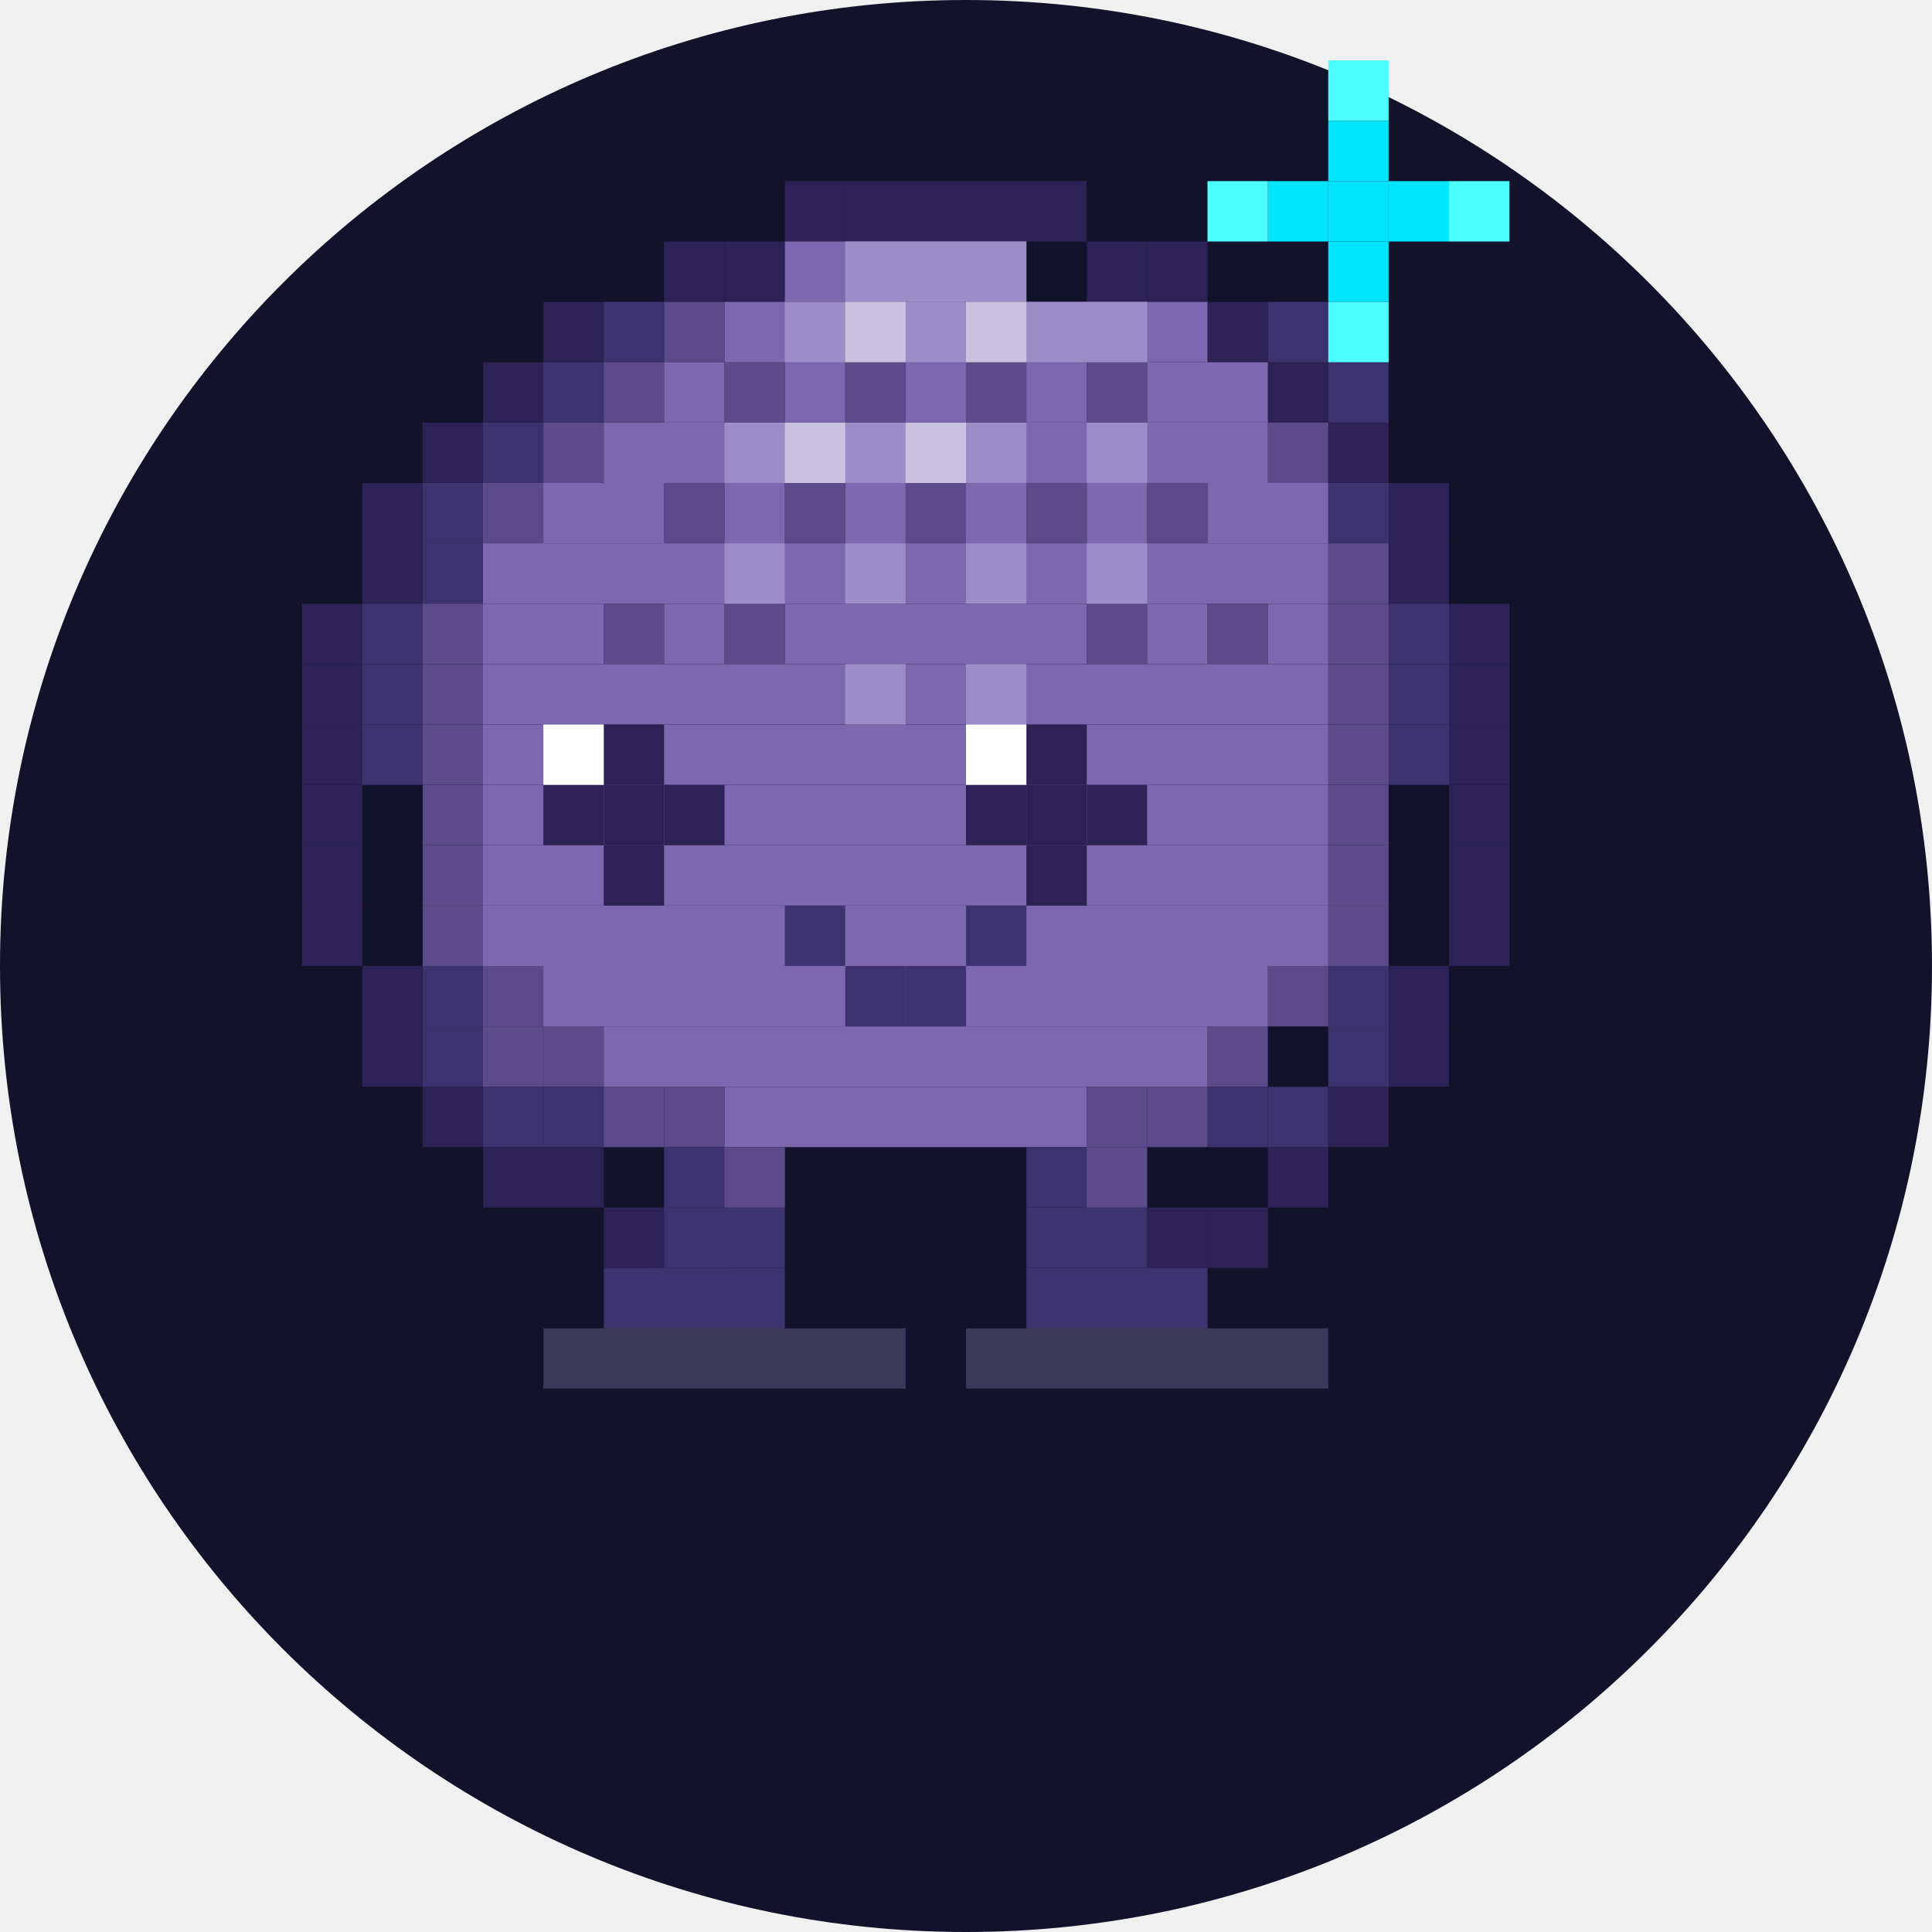
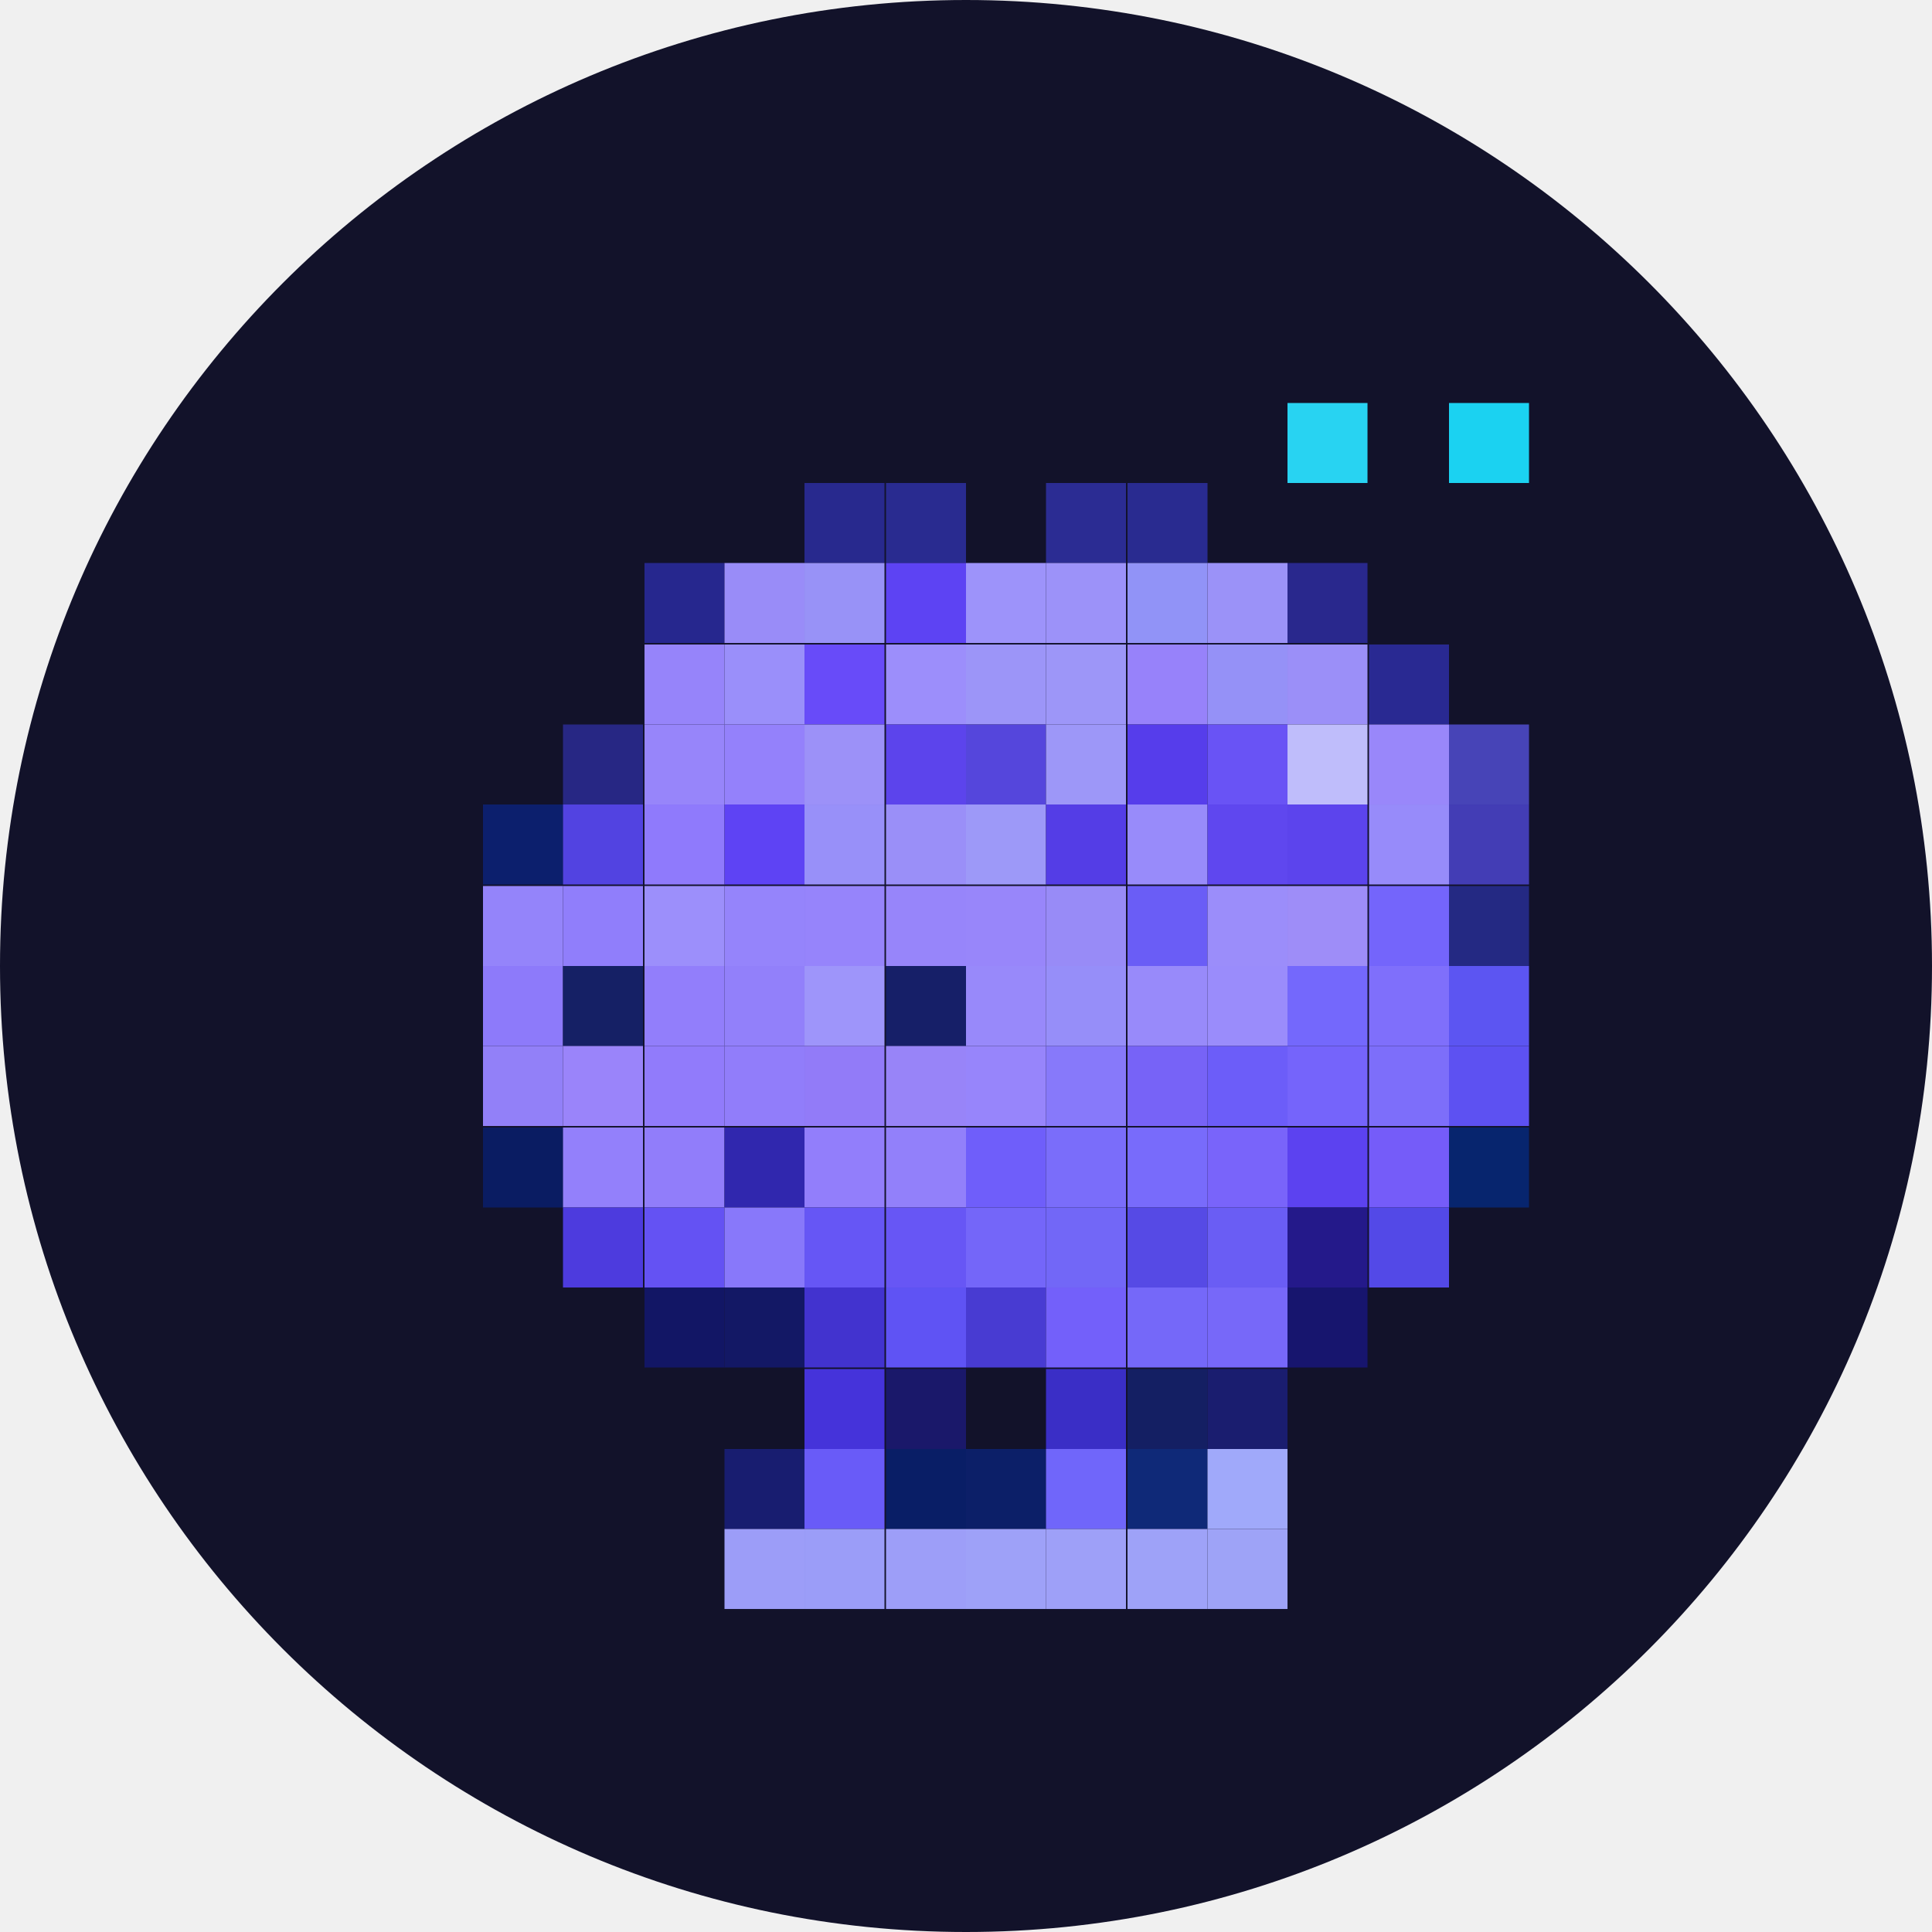
<svg xmlns="http://www.w3.org/2000/svg" viewBox="0 0 128 128" width="128" height="128">
  <circle cx="64" cy="64" r="64" fill="#12122a" />
-   <g id="phren-icon">
-     <g fill="#2D2255">
-       <rect x="44" y="16" width="4" height="4" />
-       <rect x="48" y="16" width="4" height="4" />
-       <rect x="52" y="12" width="4" height="4" />
-       <rect x="56" y="12" width="4" height="4" />
-       <rect x="60" y="12" width="4" height="4" />
-       <rect x="64" y="12" width="4" height="4" />
-       <rect x="68" y="12" width="4" height="4" />
-       <rect x="72" y="16" width="4" height="4" />
-       <rect x="76" y="16" width="4" height="4" />
-       <rect x="36" y="20" width="4" height="4" />
-       <rect x="32" y="24" width="4" height="4" />
-       <rect x="28" y="28" width="4" height="4" />
-       <rect x="24" y="32" width="4" height="4" />
-       <rect x="24" y="36" width="4" height="4" />
-       <rect x="20" y="40" width="4" height="4" />
-       <rect x="20" y="44" width="4" height="4" />
-       <rect x="20" y="48" width="4" height="4" />
-       <rect x="20" y="52" width="4" height="4" />
-       <rect x="20" y="56" width="4" height="4" />
-       <rect x="20" y="60" width="4" height="4" />
-       <rect x="24" y="64" width="4" height="4" />
-       <rect x="24" y="68" width="4" height="4" />
-       <rect x="28" y="72" width="4" height="4" />
-       <rect x="32" y="76" width="4" height="4" />
-       <rect x="80" y="20" width="4" height="4" />
-       <rect x="84" y="24" width="4" height="4" />
-       <rect x="88" y="28" width="4" height="4" />
-       <rect x="92" y="32" width="4" height="4" />
-       <rect x="92" y="36" width="4" height="4" />
-       <rect x="96" y="40" width="4" height="4" />
-       <rect x="96" y="44" width="4" height="4" />
-       <rect x="96" y="48" width="4" height="4" />
-       <rect x="96" y="52" width="4" height="4" />
-       <rect x="96" y="56" width="4" height="4" />
-       <rect x="96" y="60" width="4" height="4" />
-       <rect x="92" y="64" width="4" height="4" />
-       <rect x="92" y="68" width="4" height="4" />
-       <rect x="88" y="72" width="4" height="4" />
-       <rect x="84" y="76" width="4" height="4" />
-       <rect x="36" y="76" width="4" height="4" />
-       <rect x="40" y="80" width="4" height="4" />
-       <rect x="44" y="80" width="4" height="4" />
-       <rect x="76" y="80" width="4" height="4" />
-       <rect x="80" y="80" width="4" height="4" />
-     </g>
-     <g fill="#3D3270">
-       <rect x="40" y="20" width="4" height="4" />
-       <rect x="36" y="24" width="4" height="4" />
-       <rect x="32" y="28" width="4" height="4" />
-       <rect x="28" y="32" width="4" height="4" />
-       <rect x="28" y="36" width="4" height="4" />
-       <rect x="24" y="40" width="4" height="4" />
-       <rect x="24" y="44" width="4" height="4" />
-       <rect x="24" y="48" width="4" height="4" />
-       <rect x="28" y="64" width="4" height="4" />
-       <rect x="28" y="68" width="4" height="4" />
-       <rect x="32" y="72" width="4" height="4" />
-       <rect x="36" y="72" width="4" height="4" />
-       <rect x="84" y="20" width="4" height="4" />
-       <rect x="88" y="24" width="4" height="4" />
-       <rect x="88" y="32" width="4" height="4" />
-       <rect x="92" y="40" width="4" height="4" />
-       <rect x="92" y="44" width="4" height="4" />
-       <rect x="92" y="48" width="4" height="4" />
-       <rect x="88" y="64" width="4" height="4" />
-       <rect x="88" y="68" width="4" height="4" />
-       <rect x="84" y="72" width="4" height="4" />
-       <rect x="80" y="72" width="4" height="4" />
-     </g>
-     <g fill="#5B4B8A">
-       <rect x="44" y="20" width="4" height="4" />
-       <rect x="40" y="24" width="4" height="4" />
-       <rect x="36" y="28" width="4" height="4" />
-       <rect x="32" y="32" width="4" height="4" />
-       <rect x="28" y="40" width="4" height="4" />
-       <rect x="28" y="44" width="4" height="4" />
-       <rect x="28" y="48" width="4" height="4" />
-       <rect x="28" y="52" width="4" height="4" />
-       <rect x="28" y="56" width="4" height="4" />
-       <rect x="28" y="60" width="4" height="4" />
-       <rect x="32" y="64" width="4" height="4" />
-       <rect x="32" y="68" width="4" height="4" />
-       <rect x="36" y="68" width="4" height="4" />
-       <rect x="40" y="72" width="4" height="4" />
-       <rect x="44" y="72" width="4" height="4" />
-       <rect x="84" y="28" width="4" height="4" />
-       <rect x="88" y="36" width="4" height="4" />
-       <rect x="88" y="40" width="4" height="4" />
-       <rect x="88" y="44" width="4" height="4" />
-       <rect x="88" y="48" width="4" height="4" />
-       <rect x="88" y="52" width="4" height="4" />
-       <rect x="88" y="56" width="4" height="4" />
-       <rect x="88" y="60" width="4" height="4" />
-       <rect x="84" y="64" width="4" height="4" />
-       <rect x="80" y="68" width="4" height="4" />
-       <rect x="76" y="72" width="4" height="4" />
-       <rect x="72" y="72" width="4" height="4" />
-       <rect x="48" y="24" width="4" height="4" />
-       <rect x="56" y="24" width="4" height="4" />
-       <rect x="64" y="24" width="4" height="4" />
-       <rect x="72" y="24" width="4" height="4" />
-       <rect x="44" y="32" width="4" height="4" />
-       <rect x="52" y="32" width="4" height="4" />
-       <rect x="60" y="32" width="4" height="4" />
-       <rect x="68" y="32" width="4" height="4" />
-       <rect x="76" y="32" width="4" height="4" />
-       <rect x="40" y="40" width="4" height="4" />
-       <rect x="48" y="40" width="4" height="4" />
-       <rect x="72" y="40" width="4" height="4" />
-       <rect x="80" y="40" width="4" height="4" />
-     </g>
-     <g fill="#7B68AE">
-       <rect x="52" y="16" width="16" height="4" />
-       <rect x="48" y="20" width="32" height="4" />
-       <rect x="44" y="24" width="4" height="4" />
-       <rect x="52" y="24" width="4" height="4" />
-       <rect x="60" y="24" width="4" height="4" />
-       <rect x="68" y="24" width="4" height="4" />
-       <rect x="76" y="24" width="8" height="4" />
-       <rect x="40" y="28" width="44" height="4" />
-       <rect x="36" y="32" width="8" height="4" />
-       <rect x="48" y="32" width="4" height="4" />
-       <rect x="56" y="32" width="4" height="4" />
-       <rect x="64" y="32" width="4" height="4" />
-       <rect x="72" y="32" width="4" height="4" />
-       <rect x="80" y="32" width="8" height="4" />
-       <rect x="32" y="36" width="56" height="4" />
-       <rect x="32" y="40" width="8" height="4" />
-       <rect x="44" y="40" width="4" height="4" />
-       <rect x="52" y="40" width="20" height="4" />
-       <rect x="76" y="40" width="4" height="4" />
-       <rect x="84" y="40" width="4" height="4" />
-       <rect x="32" y="44" width="56" height="4" />
-       <rect x="32" y="48" width="56" height="4" />
-       <rect x="32" y="52" width="56" height="4" />
-       <rect x="32" y="56" width="56" height="4" />
-       <rect x="32" y="60" width="56" height="4" />
-       <rect x="36" y="64" width="48" height="4" />
-       <rect x="40" y="68" width="40" height="4" />
-       <rect x="48" y="72" width="24" height="4" />
-     </g>
-     <g fill="#9B8DC8">
-       <rect x="56" y="16" width="12" height="4" />
-       <rect x="52" y="20" width="4" height="4" />
-       <rect x="60" y="20" width="4" height="4" />
-       <rect x="68" y="20" width="8" height="4" />
-       <rect x="48" y="28" width="4" height="4" />
-       <rect x="56" y="28" width="4" height="4" />
-       <rect x="64" y="28" width="4" height="4" />
-       <rect x="72" y="28" width="4" height="4" />
-       <rect x="48" y="36" width="4" height="4" />
-       <rect x="56" y="36" width="4" height="4" />
-       <rect x="64" y="36" width="4" height="4" />
-       <rect x="72" y="36" width="4" height="4" />
-       <rect x="56" y="44" width="4" height="4" />
-       <rect x="64" y="44" width="4" height="4" />
-     </g>
-     <g fill="#FFFFFF" opacity="0.6">
-       <rect x="56" y="20" width="4" height="4" />
-       <rect x="64" y="20" width="4" height="4" />
-       <rect x="52" y="28" width="4" height="4" />
-       <rect x="60" y="28" width="4" height="4" />
-     </g>
-     <g fill="#2D2255">
-       <rect x="40" y="48" width="4" height="4" />
-       <rect x="36" y="52" width="4" height="4" />
-       <rect x="40" y="52" width="4" height="4" />
-       <rect x="44" y="52" width="4" height="4" />
-       <rect x="40" y="56" width="4" height="4" />
-       <rect x="68" y="48" width="4" height="4" />
-       <rect x="64" y="52" width="4" height="4" />
-       <rect x="68" y="52" width="4" height="4" />
-       <rect x="72" y="52" width="4" height="4" />
-       <rect x="68" y="56" width="4" height="4" />
-     </g>
-     <g fill="#FFFFFF">
-       <rect x="36" y="48" width="4" height="4" />
-       <rect x="64" y="48" width="4" height="4" />
-     </g>
-     <g fill="#3D3270">
-       <rect x="52" y="60" width="4" height="4" />
-       <rect x="56" y="64" width="4" height="4" />
-       <rect x="60" y="64" width="4" height="4" />
-       <rect x="64" y="60" width="4" height="4" />
-     </g>
-     <g fill="#3D3270">
-       <rect x="44" y="76" width="8" height="4" />
-       <rect x="44" y="80" width="8" height="4" />
-       <rect x="40" y="84" width="12" height="4" />
-       <rect x="68" y="76" width="8" height="4" />
-       <rect x="68" y="80" width="8" height="4" />
-       <rect x="68" y="84" width="12" height="4" />
-     </g>
-     <g fill="#5B4B8A">
-       <rect x="48" y="76" width="4" height="4" />
-       <rect x="72" y="76" width="4" height="4" />
-     </g>
-     <g fill="#9B8DC8" opacity="0.3">
-       <rect x="36" y="88" width="24" height="4" />
-       <rect x="64" y="88" width="24" height="4" />
-     </g>
-     <g fill="#00E5FF">
-       <rect x="88" y="8" width="4" height="4" />
-       <rect x="84" y="12" width="4" height="4" />
-       <rect x="88" y="12" width="4" height="4" />
-       <rect x="92" y="12" width="4" height="4" />
-       <rect x="88" y="16" width="4" height="4" />
-     </g>
-     <g fill="#4DFFFF">
-       <rect x="88" y="4" width="4" height="4" />
-       <rect x="80" y="12" width="4" height="4" />
-       <rect x="96" y="12" width="4" height="4" />
-       <rect x="88" y="20" width="4" height="4" />
-     </g>
+   <g fill="rgb(40,211,242)">
+     <rect x="85.3" y="26.7" width="5.3" height="5.3" />
+   </g>
+   <g fill="rgb(27,210,241)">
+     <rect x="96.0" y="26.7" width="5.3" height="5.3" />
+   </g>
+   <g fill="rgb(40,41,142)">
+     <rect x="53.3" y="32.0" width="5.3" height="5.3" />
+   </g>
+   <g fill="rgb(41,43,144)">
+     <rect x="58.7" y="32.0" width="5.3" height="5.3" />
+     <rect x="74.7" y="32.0" width="5.3" height="5.3" />
+   </g>
+   <g fill="rgb(43,44,147)">
+     <rect x="69.3" y="32.0" width="5.3" height="5.3" />
+   </g>
+   <g fill="rgb(38,39,142)">
+     <rect x="42.7" y="37.3" width="5.3" height="5.3" />
+   </g>
+   <g fill="rgb(153,140,248)">
+     <rect x="48.0" y="37.3" width="5.3" height="5.3" />
+   </g>
+   <g fill="rgb(152,146,247)">
+     <rect x="53.3" y="37.3" width="5.3" height="5.3" />
+   </g>
+   <g fill="rgb(93,67,243)">
+     <rect x="58.7" y="37.3" width="5.3" height="5.3" />
+   </g>
+   <g fill="rgb(157,147,250)">
+     <rect x="64.0" y="37.3" width="5.3" height="5.3" />
+   </g>
+   <g fill="rgb(156,146,249)">
+     <rect x="69.3" y="37.3" width="5.3" height="5.3" />
+   </g>
+   <g fill="rgb(145,147,247)">
+     <rect x="74.7" y="37.3" width="5.3" height="5.3" />
+   </g>
+   <g fill="rgb(155,146,248)">
+     <rect x="80.0" y="37.3" width="5.3" height="5.3" />
+   </g>
+   <g fill="rgb(41,40,141)">
+     <rect x="85.3" y="37.3" width="5.3" height="5.3" />
+   </g>
+   <g fill="rgb(150,132,250)">
+     <rect x="42.7" y="42.7" width="5.3" height="5.3" />
+   </g>
+   <g fill="rgb(154,143,250)">
+     <rect x="48.0" y="42.7" width="5.3" height="5.3" />
+   </g>
+   <g fill="rgb(104,75,249)">
+     <rect x="53.3" y="42.7" width="5.3" height="5.3" />
+   </g>
+   <g fill="rgb(156,142,251)">
+     <rect x="58.7" y="42.7" width="5.3" height="5.3" />
+   </g>
+   <g fill="rgb(156,149,248)">
+     <rect x="64.0" y="42.7" width="5.3" height="5.3" />
+   </g>
+   <g fill="rgb(157,150,248)">
+     <rect x="69.3" y="42.7" width="5.3" height="5.3" />
+   </g>
+   <g fill="rgb(151,130,250)">
+     <rect x="74.7" y="42.7" width="5.3" height="5.3" />
+   </g>
+   <g fill="rgb(149,145,247)">
+     <rect x="80.0" y="42.7" width="5.3" height="5.3" />
+   </g>
+   <g fill="rgb(155,143,248)">
+     <rect x="85.3" y="42.7" width="5.3" height="5.3" />
+   </g>
+   <g fill="rgb(41,41,146)">
+     <rect x="90.7" y="42.7" width="5.3" height="5.3" />
+   </g>
+   <g fill="rgb(39,39,132)">
+     <rect x="37.3" y="48.0" width="5.3" height="5.3" />
+   </g>
+   <g fill="rgb(151,133,250)">
+     <rect x="42.7" y="48.0" width="5.3" height="5.3" />
+     <rect x="58.7" y="58.7" width="5.3" height="5.3" />
+   </g>
+   <g fill="rgb(148,129,251)">
+     <rect x="48.0" y="48.0" width="5.3" height="5.3" />
+   </g>
+   <g fill="rgb(156,145,248)">
+     <rect x="53.3" y="48.0" width="5.3" height="5.3" />
+   </g>
+   <g fill="rgb(92,68,236)">
+     <rect x="58.7" y="48.0" width="5.3" height="5.3" />
+   </g>
+   <g fill="rgb(85,70,220)">
+     <rect x="64.0" y="48.0" width="5.3" height="5.3" />
+   </g>
+   <g fill="rgb(157,151,248)">
+     <rect x="69.3" y="48.0" width="5.3" height="5.3" />
+   </g>
+   <g fill="rgb(86,61,235)">
+     <rect x="74.7" y="48.0" width="5.3" height="5.3" />
+   </g>
+   <g fill="rgb(105,83,245)">
+     <rect x="80.0" y="48.0" width="5.3" height="5.3" />
+   </g>
+   <g fill="rgb(191,189,251)">
+     <rect x="85.3" y="48.0" width="5.3" height="5.3" />
+   </g>
+   <g fill="rgb(153,135,250)">
+     <rect x="90.7" y="48.0" width="5.3" height="5.3" />
+   </g>
+   <g fill="rgb(71,68,183)">
+     <rect x="96.0" y="48.0" width="5.3" height="5.3" />
+   </g>
+   <g fill="rgb(12,31,109)">
+     <rect x="32.0" y="53.3" width="5.3" height="5.3" />
+   </g>
+   <g fill="rgb(82,67,225)">
+     <rect x="37.3" y="53.3" width="5.3" height="5.3" />
+   </g>
+   <g fill="rgb(143,122,252)">
+     <rect x="42.7" y="53.3" width="5.3" height="5.3" />
+   </g>
+   <g fill="rgb(94,67,244)">
+     <rect x="48.0" y="53.3" width="5.3" height="5.3" />
+   </g>
+   <g fill="rgb(152,144,249)">
+     <rect x="53.3" y="53.3" width="5.3" height="5.3" />
+   </g>
+   <g fill="rgb(154,143,248)">
+     <rect x="58.7" y="53.3" width="5.3" height="5.3" />
+   </g>
+   <g fill="rgb(157,153,248)">
+     <rect x="64.0" y="53.3" width="5.3" height="5.3" />
+   </g>
+   <g fill="rgb(84,61,230)">
+     <rect x="69.3" y="53.3" width="5.3" height="5.3" />
+   </g>
+   <g fill="rgb(152,139,250)">
+     <rect x="74.7" y="53.3" width="5.3" height="5.3" />
+   </g>
+   <g fill="rgb(95,71,239)">
+     <rect x="80.0" y="53.3" width="5.3" height="5.3" />
+   </g>
+   <g fill="rgb(92,68,237)">
+     <rect x="85.3" y="53.3" width="5.3" height="5.3" />
+   </g>
+   <g fill="rgb(151,139,250)">
+     <rect x="90.7" y="53.3" width="5.3" height="5.3" />
+   </g>
+   <g fill="rgb(67,61,181)">
+     <rect x="96.0" y="53.3" width="5.3" height="5.3" />
+   </g>
+   <g fill="rgb(148,132,250)">
+     <rect x="32.0" y="58.7" width="5.3" height="5.3" />
+   </g>
+   <g fill="rgb(144,126,251)">
+     <rect x="37.3" y="58.7" width="5.3" height="5.3" />
+   </g>
+   <g fill="rgb(156,143,251)">
+     <rect x="42.7" y="58.7" width="5.3" height="5.3" />
+   </g>
+   <g fill="rgb(149,132,251)">
+     <rect x="48.0" y="58.7" width="5.3" height="5.3" />
+   </g>
+   <g fill="rgb(150,132,251)">
+     <rect x="53.3" y="58.7" width="5.3" height="5.3" />
+   </g>
+   <g fill="rgb(152,134,250)">
+     <rect x="64.0" y="58.7" width="5.3" height="5.3" />
+   </g>
+   <g fill="rgb(152,139,247)">
+     <rect x="69.3" y="58.7" width="5.3" height="5.3" />
+   </g>
+   <g fill="rgb(106,93,246)">
+     <rect x="74.7" y="58.7" width="5.3" height="5.3" />
+   </g>
+   <g fill="rgb(155,141,250)">
+     <rect x="80.0" y="58.7" width="5.3" height="5.3" />
+   </g>
+   <g fill="rgb(158,141,248)">
+     <rect x="85.3" y="58.7" width="5.3" height="5.3" />
+   </g>
+   <g fill="rgb(116,101,251)">
+     <rect x="90.7" y="58.7" width="5.3" height="5.3" />
+   </g>
+   <g fill="rgb(36,41,131)">
+     <rect x="96.0" y="58.7" width="5.3" height="5.3" />
+   </g>
+   <g fill="rgb(141,122,250)">
+     <rect x="32.0" y="64.0" width="5.3" height="5.3" />
+   </g>
+   <g fill="rgb(21,32,101)">
+     <rect x="37.3" y="64.0" width="5.3" height="5.3" />
+   </g>
+   <g fill="rgb(146,126,251)">
+     <rect x="42.7" y="64.0" width="5.3" height="5.3" />
+     <rect x="53.3" y="74.7" width="5.3" height="5.3" />
+   </g>
+   <g fill="rgb(146,128,250)">
+     <rect x="48.0" y="64.0" width="5.3" height="5.3" />
+     <rect x="58.7" y="74.7" width="5.3" height="5.3" />
+   </g>
+   <g fill="rgb(158,149,250)">
+     <rect x="53.3" y="64.0" width="5.3" height="5.3" />
+   </g>
+   <g fill="rgb(22,31,104)">
+     <rect x="58.7" y="64.0" width="5.3" height="5.3" />
+   </g>
+   <g fill="rgb(152,137,250)">
+     <rect x="64.0" y="64.0" width="5.3" height="5.3" />
+   </g>
+   <g fill="rgb(150,142,249)">
+     <rect x="69.3" y="64.0" width="5.3" height="5.3" />
+   </g>
+   <g fill="rgb(152,138,250)">
+     <rect x="74.7" y="64.0" width="5.3" height="5.3" />
+   </g>
+   <g fill="rgb(154,140,251)">
+     <rect x="80.0" y="64.0" width="5.3" height="5.3" />
+   </g>
+   <g fill="rgb(116,104,252)">
+     <rect x="85.3" y="64.0" width="5.3" height="5.3" />
+   </g>
+   <g fill="rgb(127,111,251)">
+     <rect x="90.7" y="64.0" width="5.3" height="5.3" />
+   </g>
+   <g fill="rgb(92,85,242)">
+     <rect x="96.0" y="64.0" width="5.3" height="5.3" />
+   </g>
+   <g fill="rgb(146,128,248)">
+     <rect x="32.0" y="69.3" width="5.3" height="5.3" />
+   </g>
+   <g fill="rgb(154,132,250)">
+     <rect x="37.3" y="69.3" width="5.3" height="5.3" />
+   </g>
+   <g fill="rgb(145,123,251)">
+     <rect x="42.7" y="69.3" width="5.3" height="5.3" />
+   </g>
+   <g fill="rgb(145,125,250)">
+     <rect x="48.0" y="69.3" width="5.3" height="5.3" />
+     <rect x="42.7" y="74.7" width="5.3" height="5.3" />
+   </g>
+   <g fill="rgb(146,123,248)">
+     <rect x="53.3" y="69.3" width="5.3" height="5.3" />
+   </g>
+   <g fill="rgb(152,132,248)">
+     <rect x="58.7" y="69.3" width="5.3" height="5.3" />
+   </g>
+   <g fill="rgb(151,133,251)">
+     <rect x="64.0" y="69.3" width="5.3" height="5.3" />
+   </g>
+   <g fill="rgb(135,121,250)">
+     <rect x="69.3" y="69.3" width="5.3" height="5.3" />
+   </g>
+   <g fill="rgb(119,99,247)">
+     <rect x="74.7" y="69.3" width="5.3" height="5.3" />
+   </g>
+   <g fill="rgb(108,93,249)">
+     <rect x="80.0" y="69.3" width="5.3" height="5.3" />
+   </g>
+   <g fill="rgb(117,100,251)">
+     <rect x="85.3" y="69.3" width="5.3" height="5.3" />
+   </g>
+   <g fill="rgb(125,110,250)">
+     <rect x="90.7" y="69.3" width="5.3" height="5.3" />
+   </g>
+   <g fill="rgb(93,81,242)">
+     <rect x="96.0" y="69.3" width="5.3" height="5.3" />
+   </g>
+   <g fill="rgb(10,28,98)">
+     <rect x="32.0" y="74.7" width="5.3" height="5.3" />
+   </g>
+   <g fill="rgb(147,128,251)">
+     <rect x="37.3" y="74.7" width="5.3" height="5.3" />
+   </g>
+   <g fill="rgb(48,39,174)">
+     <rect x="48.0" y="74.7" width="5.3" height="5.3" />
+   </g>
+   <g fill="rgb(111,94,250)">
+     <rect x="64.0" y="74.7" width="5.3" height="5.3" />
+   </g>
+   <g fill="rgb(122,109,250)">
+     <rect x="69.3" y="74.7" width="5.3" height="5.3" />
+   </g>
+   <g fill="rgb(120,107,251)">
+     <rect x="74.7" y="74.7" width="5.3" height="5.3" />
+   </g>
+   <g fill="rgb(121,100,250)">
+     <rect x="80.0" y="74.7" width="5.3" height="5.3" />
+   </g>
+   <g fill="rgb(92,66,240)">
+     <rect x="85.3" y="74.7" width="5.3" height="5.3" />
+   </g>
+   <g fill="rgb(117,92,249)">
+     <rect x="90.7" y="74.7" width="5.3" height="5.3" />
+   </g>
+   <g fill="rgb(7,37,110)">
+     <rect x="96.0" y="74.7" width="5.3" height="5.3" />
+   </g>
+   <g fill="rgb(77,59,222)">
+     <rect x="37.3" y="80.0" width="5.3" height="5.3" />
+   </g>
+   <g fill="rgb(100,82,243)">
+     <rect x="42.7" y="80.0" width="5.3" height="5.3" />
+   </g>
+   <g fill="rgb(136,120,250)">
+     <rect x="48.0" y="80.0" width="5.3" height="5.3" />
+   </g>
+   <g fill="rgb(102,86,245)">
+     <rect x="53.3" y="80.0" width="5.3" height="5.3" />
+   </g>
+   <g fill="rgb(103,86,245)">
+     <rect x="58.7" y="80.0" width="5.3" height="5.3" />
+   </g>
+   <g fill="rgb(116,102,249)">
+     <rect x="64.0" y="80.0" width="5.3" height="5.3" />
+   </g>
+   <g fill="rgb(114,103,247)">
+     <rect x="69.3" y="80.0" width="5.3" height="5.3" />
+   </g>
+   <g fill="rgb(86,74,229)">
+     <rect x="74.7" y="80.0" width="5.3" height="5.3" />
+   </g>
+   <g fill="rgb(106,93,244)">
+     <rect x="80.0" y="80.0" width="5.3" height="5.3" />
+   </g>
+   <g fill="rgb(36,25,138)">
+     <rect x="85.3" y="80.0" width="5.3" height="5.3" />
+   </g>
+   <g fill="rgb(83,73,231)">
+     <rect x="90.7" y="80.0" width="5.3" height="5.3" />
+   </g>
+   <g fill="rgb(18,22,101)">
+     <rect x="42.7" y="85.3" width="5.3" height="5.3" />
+   </g>
+   <g fill="rgb(19,24,101)">
+     <rect x="48.0" y="85.3" width="5.3" height="5.3" />
+   </g>
+   <g fill="rgb(66,51,207)">
+     <rect x="53.3" y="85.3" width="5.3" height="5.3" />
+   </g>
+   <g fill="rgb(95,83,244)">
+     <rect x="58.7" y="85.3" width="5.3" height="5.3" />
+   </g>
+   <g fill="rgb(72,59,210)">
+     <rect x="64.0" y="85.3" width="5.3" height="5.3" />
+   </g>
+   <g fill="rgb(115,96,250)">
+     <rect x="69.3" y="85.3" width="5.3" height="5.3" />
+   </g>
+   <g fill="rgb(117,104,249)">
+     <rect x="74.7" y="85.3" width="5.3" height="5.3" />
+   </g>
+   <g fill="rgb(119,104,249)">
+     <rect x="80.0" y="85.3" width="5.3" height="5.3" />
+   </g>
+   <g fill="rgb(23,21,110)">
+     <rect x="85.3" y="85.3" width="5.3" height="5.3" />
+   </g>
+   <g fill="rgb(69,51,218)">
+     <rect x="53.3" y="90.7" width="5.3" height="5.3" />
+   </g>
+   <g fill="rgb(26,24,106)">
+     <rect x="58.7" y="90.7" width="5.3" height="5.3" />
+   </g>
+   <g fill="rgb(58,46,198)">
+     <rect x="69.3" y="90.7" width="5.3" height="5.3" />
+   </g>
+   <g fill="rgb(20,31,99)">
+     <rect x="74.7" y="90.7" width="5.3" height="5.3" />
+   </g>
+   <g fill="rgb(26,29,111)">
+     <rect x="80.0" y="90.7" width="5.3" height="5.3" />
+   </g>
+   <g fill="rgb(24,29,112)">
+     <rect x="48.0" y="96.0" width="5.3" height="5.3" />
+   </g>
+   <g fill="rgb(105,91,248)">
+     <rect x="53.3" y="96.0" width="5.3" height="5.3" />
+   </g>
+   <g fill="rgb(9,30,102)">
+     <rect x="58.7" y="96.0" width="5.3" height="5.3" />
+   </g>
+   <g fill="rgb(12,31,104)">
+     <rect x="64.0" y="96.0" width="5.3" height="5.3" />
+   </g>
+   <g fill="rgb(112,102,250)">
+     <rect x="69.3" y="96.0" width="5.3" height="5.3" />
+   </g>
+   <g fill="rgb(15,41,120)">
+     <rect x="74.7" y="96.0" width="5.3" height="5.3" />
+   </g>
+   <g fill="rgb(160,169,250)">
+     <rect x="80.0" y="96.0" width="5.3" height="5.3" />
+   </g>
+   <g fill="rgb(156,157,248)">
+     <rect x="48.0" y="101.3" width="5.3" height="5.3" />
+   </g>
+   <g fill="rgb(155,157,248)">
+     <rect x="53.3" y="101.3" width="5.3" height="5.3" />
+   </g>
+   <g fill="rgb(157,158,248)">
+     <rect x="58.7" y="101.3" width="5.3" height="5.3" />
+   </g>
+   <g fill="rgb(158,161,248)">
+     <rect x="64.0" y="101.3" width="5.3" height="5.3" />
+   </g>
+   <g fill="rgb(158,160,248)">
+     <rect x="69.3" y="101.3" width="5.3" height="5.3" />
+   </g>
+   <g fill="rgb(158,162,248)">
+     <rect x="74.7" y="101.3" width="5.3" height="5.3" />
+   </g>
+   <g fill="rgb(158,163,247)">
+     <rect x="80.0" y="101.3" width="5.3" height="5.3" />
  </g>
</svg>
